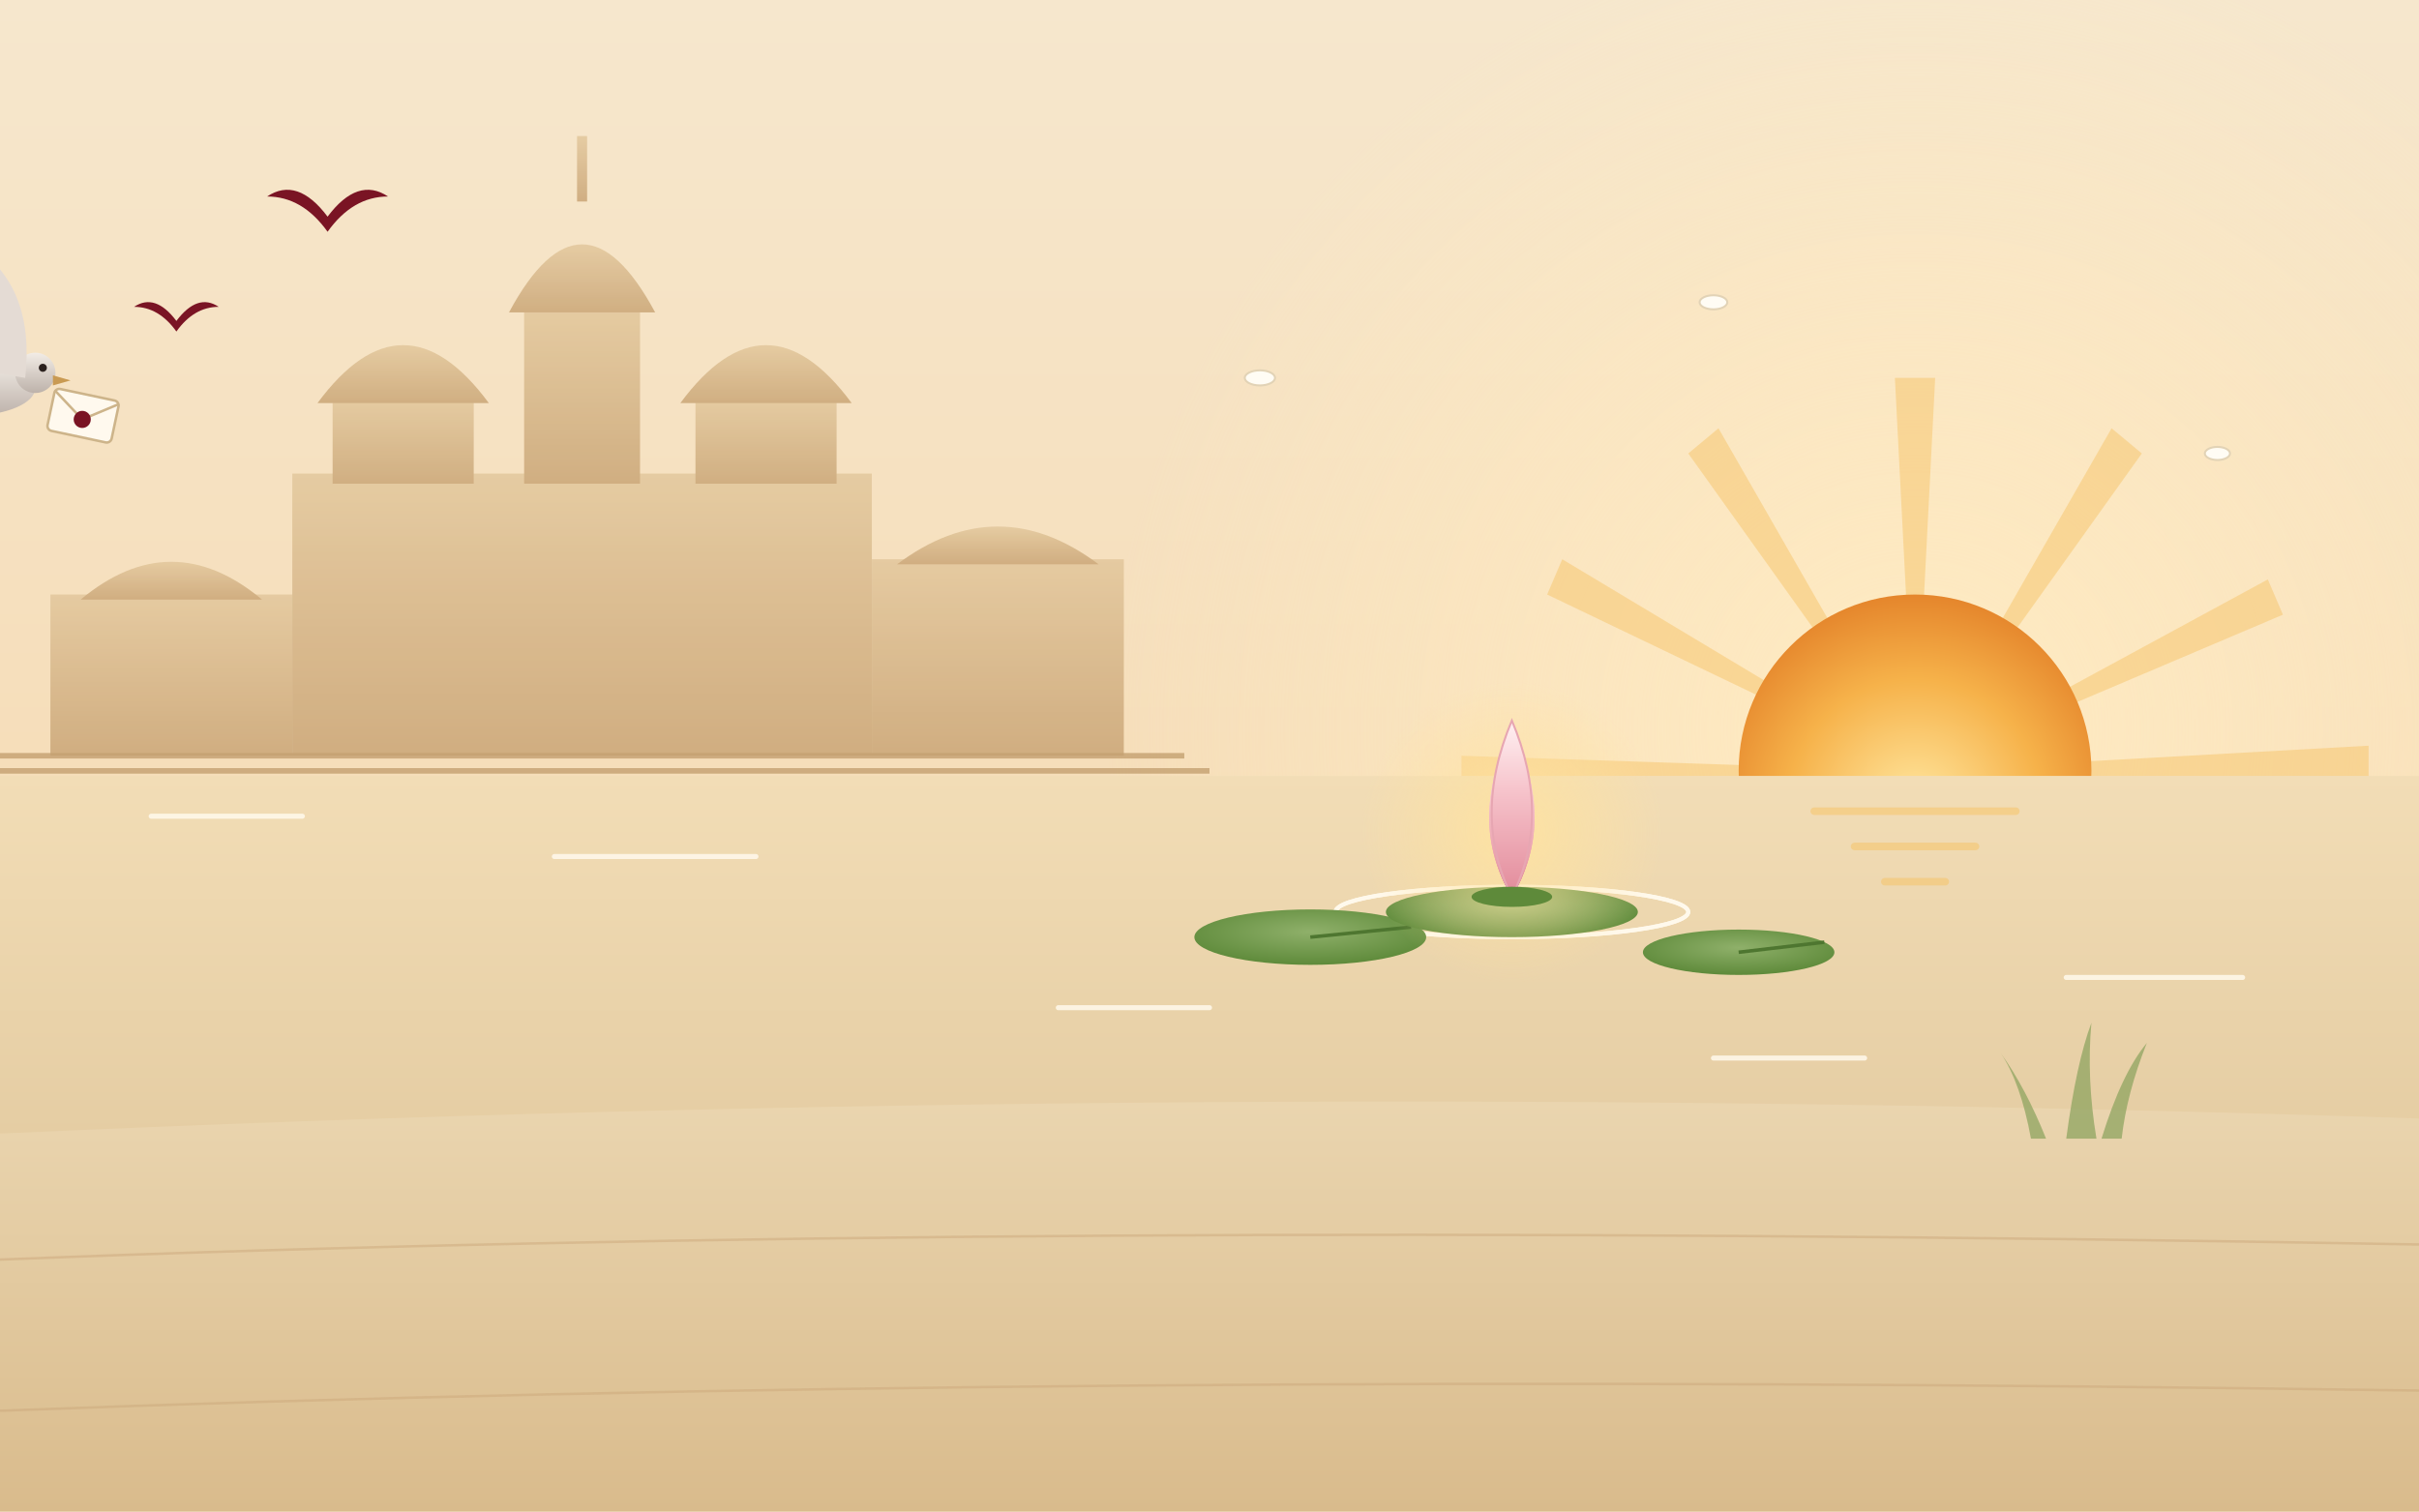
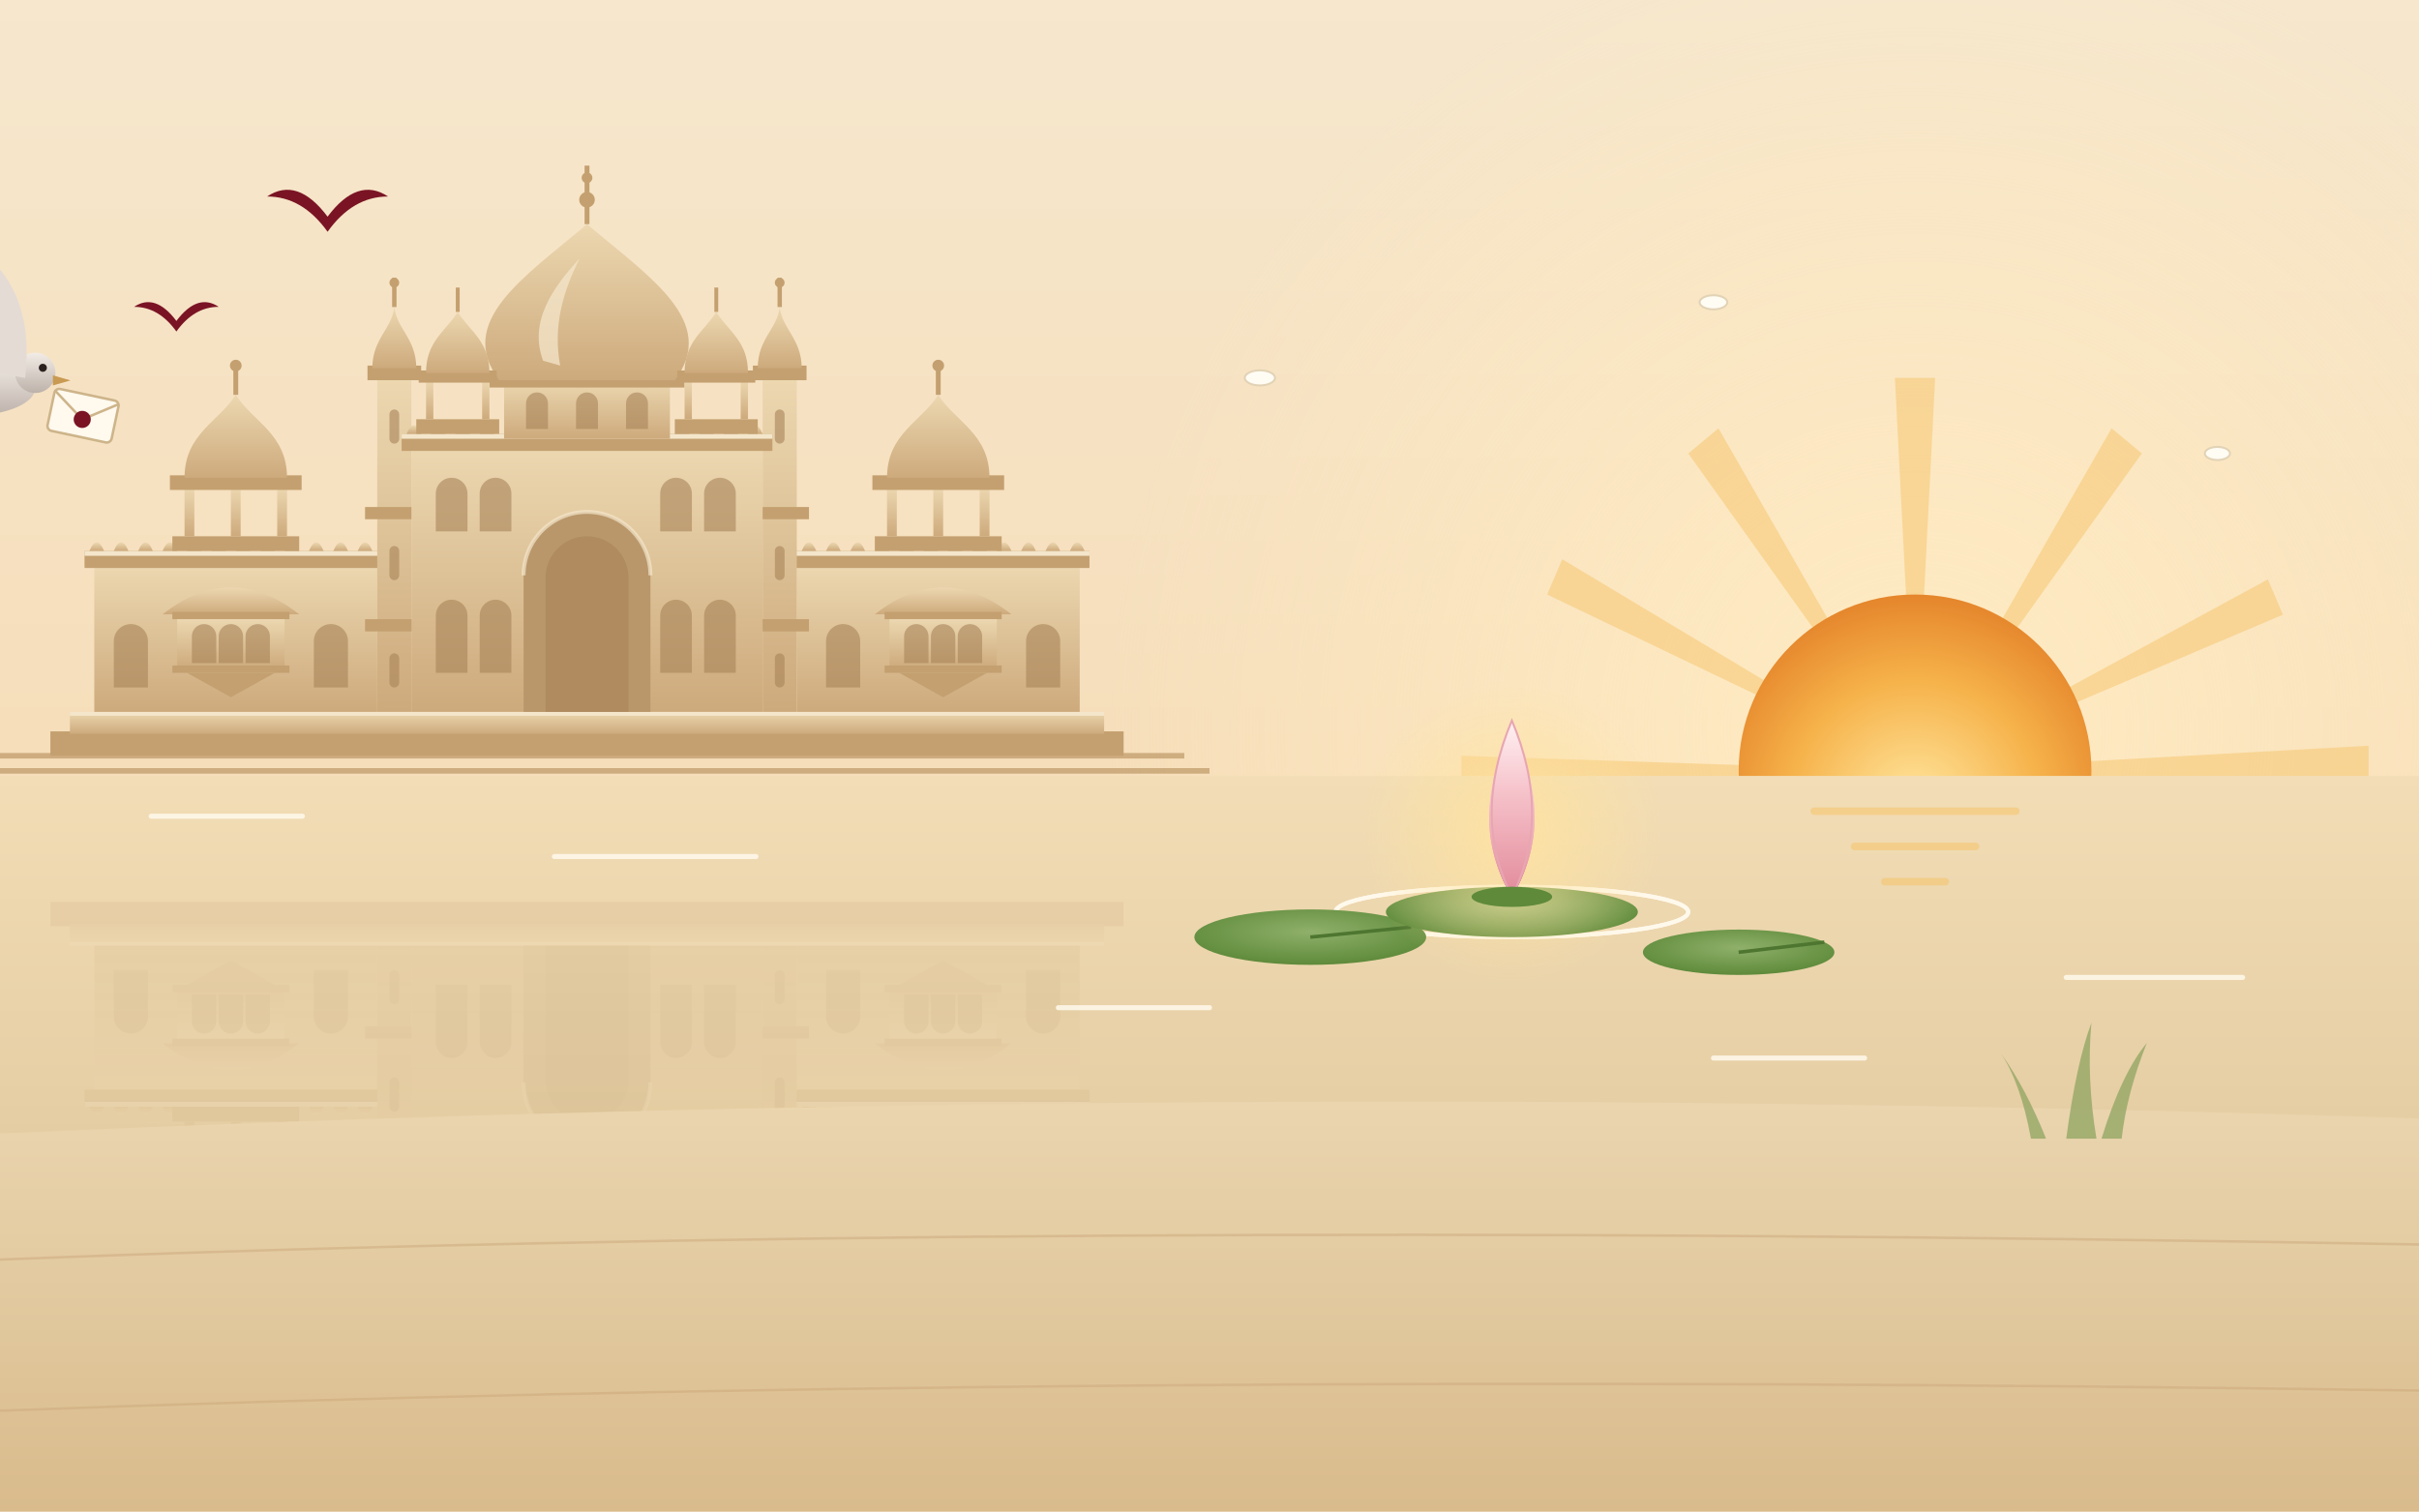
<svg xmlns="http://www.w3.org/2000/svg" viewBox="0 0 960 600">
  <defs>
+     <linearGradient id="kgPalA" x1="0" y1="0" x2="0" y2="1">
+       <stop offset="0" stop-color="#ECD7B0" />
+       <stop offset="1" stop-color="#CDAA7C" />
+     </linearGradient>
    <linearGradient id="kgSky" x1="0" y1="0" x2="0" y2="1">
      <stop offset="0" stop-color="#F6E7CD" />
      <stop offset=".55" stop-color="#F6DDB8" />
      <stop offset="1" stop-color="#F2D2A2" />
    </linearGradient>
    <radialGradient id="kgSkyGlow" cx=".5" cy=".5" r=".5">
      <stop offset="0" stop-color="#FFEBC2" />
      <stop offset="1" stop-color="#FFEBC2" stop-opacity="0" />
    </radialGradient>
    <radialGradient id="kgSunG" cx=".5" cy=".6" r=".6">
      <stop offset="0" stop-color="#FFE7A0" />
      <stop offset=".6" stop-color="#F6B24A" />
      <stop offset="1" stop-color="#E5862C" />
    </radialGradient>
    <linearGradient id="kgPal" x1="0" y1="0" x2="0" y2="1">
      <stop offset="0" stop-color="#E2C79C" />
      <stop offset="1" stop-color="#C9A576" />
    </linearGradient>
    <linearGradient id="kgRiver" x1="0" y1="0" x2="0" y2="1">
      <stop offset="0" stop-color="#F2DDB6" />
      <stop offset="1" stop-color="#E5CDA3" />
    </linearGradient>
    <linearGradient id="kgBank" x1="0" y1="0" x2="0" y2="1">
      <stop offset="0" stop-color="#EAD5AF" />
      <stop offset="1" stop-color="#D9BB8C" />
    </linearGradient>
    <linearGradient id="kgPetal" x1="0" y1="1" x2="0" y2="0">
      <stop offset="0" stop-color="#E28A9A" />
      <stop offset=".6" stop-color="#F6C3CB" />
      <stop offset="1" stop-color="#FFF1F2" />
    </linearGradient>
    <linearGradient id="kgPetalB" x1="0" y1="1" x2="0" y2="0">
      <stop offset="0" stop-color="#C9677A" />
      <stop offset="1" stop-color="#F3B6C1" />
    </linearGradient>
    <radialGradient id="kgPad" cx=".5" cy=".4" r=".6">
      <stop offset="0" stop-color="#8FB06A" />
      <stop offset="1" stop-color="#5E8A3A" />
    </radialGradient>
    <radialGradient id="kgLotusGlow" cx=".5" cy=".5" r=".5">
      <stop offset="0" stop-color="#FFE3A0" stop-opacity=".9" />
      <stop offset="1" stop-color="#FFE3A0" stop-opacity="0" />
    </radialGradient>
    <linearGradient id="kgDove" x1="0" y1="0" x2="0" y2="1">
      <stop offset="0" stop-color="#F2ECE6" />
      <stop offset="1" stop-color="#BDB2AA" />
    </linearGradient>
  </defs>
  <rect width="960" height="600" fill="url(#kgSky)" />
  <circle class="uj-sunglow" cx="760" cy="290" r="320" fill="url(#kgSkyGlow)" />
  <g class="kg-sunrays" fill="#F6C46A" opacity=".5">
    <path d="M760 306 L752 150 L768 150Z" />
    <path d="M760 306 L838 170 L850 180Z" />
    <path d="M760 306 L900 230 L906 244Z" />
    <path d="M760 306 L670 180 L682 170Z" />
    <path d="M760 306 L614 236 L620 222Z" />
    <path d="M760 306 L940 296 L940 312Z" />
    <path d="M760 306 L580 300 L580 314Z" />
  </g>
  <circle class="kg-sun" cx="760" cy="306" r="70" fill="url(#kgSunG)" />
-   <g fill="url(#kgPal)" opacity=".85">
-     <rect x="20" y="236" width="96" height="64" />
-     <path d="M32 238 Q68 208 104 238Z" />
-     <rect x="116" y="188" width="230" height="112" />
-     <rect x="132" y="158" width="56" height="34" />
-     <path d="M126 160 Q160 114 194 160Z" />
-     <rect x="276" y="158" width="56" height="34" />
-     <path d="M270 160 Q304 114 338 160Z" />
-     <rect x="208" y="122" width="46" height="70" />
-     <path d="M202 124 Q231 70 260 124Z" />
-     <rect x="229" y="54" width="4" height="26" />
-     <rect x="346" y="222" width="100" height="78" />
-     <path d="M356 224 Q396 194 436 224Z" />
+   <g transform="translate(20.0 58.0) scale(0.968)">
+     <g class="uj-palace">
+       <rect x="0" y="240" width="440" height="10" fill="#C4A070" />
+       <rect x="8" y="232" width="424" height="9" fill="url(#kgPalA)" />
+       <rect x="8" y="232" width="424" height="1.6" fill="#F4E6CB" />
+       <g>
+         <rect x="18" y="172" width="116" height="60" fill="url(#kgPalA)" />
+         <rect x="14" y="166" width="124" height="7" fill="#C4A070" />
+         <rect x="14" y="166" width="124" height="2" fill="#F4E6CB" />
+         <path d="M16 166 q3 -7 6 0Z" fill="url(#kgPalA)" />
+         <path d="M26 166 q3 -7 6 0Z" fill="url(#kgPalA)" />
+         <path d="M36 166 q3 -7 6 0Z" fill="url(#kgPalA)" />
+         <path d="M46 166 q3 -7 6 0Z" fill="url(#kgPalA)" />
+         <path d="M56 166 q3 -7 6 0Z" fill="url(#kgPalA)" />
+         <path d="M66 166 q3 -7 6 0Z" fill="url(#kgPalA)" />
+         <path d="M76 166 q3 -7 6 0Z" fill="url(#kgPalA)" />
+         <path d="M86 166 q3 -7 6 0Z" fill="url(#kgPalA)" />
+         <path d="M96 166 q3 -7 6 0Z" fill="url(#kgPalA)" />
+         <path d="M106 166 q3 -7 6 0Z" fill="url(#kgPalA)" />
+         <path d="M116 166 q3 -7 6 0Z" fill="url(#kgPalA)" />
+         <path d="M126 166 q3 -7 6 0Z" fill="url(#kgPalA)" />
+         <path d="M46 192 Q74 170 102 192Z" fill="url(#kgPalA)" />
+         <rect x="50" y="191" width="48" height="3" fill="#C4A070" />
+         <rect x="52" y="194" width="44" height="20" fill="url(#kgPalA)" />
+         <path d="M58 212 V201.0 A5.0 5.0 0 0 1 68 201.0 V212Z" fill="#A88458" opacity=".6" />
+         <path d="M69 212 V201.0 A5.0 5.0 0 0 1 79 201.0 V212Z" fill="#A88458" opacity=".6" />
+         <path d="M80 212 V201.0 A5.0 5.0 0 0 1 90 201.0 V212Z" fill="#A88458" opacity=".6" />
+         <rect x="50" y="213" width="48" height="3" fill="#C4A070" />
+         <path d="M56 216 L74 226 L92 216Z" fill="#C4A070" />
+         <path d="M26 222 V203.0 A7.0 7.0 0 0 1 40 203.0 V222Z" fill="#A88458" opacity=".6" />
+         <path d="M108 222 V203.0 A7.0 7.0 0 0 1 122 203.0 V222Z" fill="#A88458" opacity=".6" />
+         <rect x="50" y="160" width="52" height="6" fill="#C4A070" />
+         <rect x="55" y="140" width="4" height="20" fill="url(#kgPalA)" />
+         <rect x="74" y="140" width="4" height="20" fill="url(#kgPalA)" />
+         <rect x="93" y="140" width="4" height="20" fill="url(#kgPalA)" />
+         <rect x="49" y="135" width="54" height="6" fill="#C4A070" />
+         <path d="M55 136 C55 118 69 113 76 102 C83 113 97 118 97 136Z" fill="url(#kgPalA)" />
+         <path d="M76 102 V88" stroke="#C4A070" stroke-width="2" />
+         <circle cx="76" cy="90" r="2.4" fill="#C4A070" />
+         <rect x="134" y="96" width="14" height="136" fill="url(#kgPalA)" />
+         <rect x="129" y="148" width="24" height="5" fill="#C4A070" />
+         <rect x="129" y="194" width="24" height="5" fill="#C4A070" />
+         <rect x="130" y="90" width="22" height="6" fill="#C4A070" />
+         <path d="M132 91 C132 79 140 75 141 66 C142 75 150 79 150 91Z" fill="url(#kgPalA)" />
+         <path d="M141 66 V54" stroke="#C4A070" stroke-width="1.8" />
+         <circle cx="141" cy="56" r="2" fill="#C4A070" />
+         <rect x="139" y="108" width="4" height="14" rx="2" fill="#A88458" opacity=".6" />
+         <rect x="139" y="164" width="4" height="14" rx="2" fill="#A88458" opacity=".6" />
+         <rect x="139" y="208" width="4" height="14" rx="2" fill="#A88458" opacity=".6" />
+       </g>
+       <g transform="translate(440 0) scale(-1 1)">
+         <rect x="18" y="172" width="116" height="60" fill="url(#kgPalA)" />
+         <rect x="14" y="166" width="124" height="7" fill="#C4A070" />
+         <rect x="14" y="166" width="124" height="2" fill="#F4E6CB" />
+         <path d="M16 166 q3 -7 6 0Z" fill="url(#kgPalA)" />
+         <path d="M26 166 q3 -7 6 0Z" fill="url(#kgPalA)" />
+         <path d="M36 166 q3 -7 6 0Z" fill="url(#kgPalA)" />
+         <path d="M46 166 q3 -7 6 0Z" fill="url(#kgPalA)" />
+         <path d="M56 166 q3 -7 6 0Z" fill="url(#kgPalA)" />
+         <path d="M66 166 q3 -7 6 0Z" fill="url(#kgPalA)" />
+         <path d="M76 166 q3 -7 6 0Z" fill="url(#kgPalA)" />
+         <path d="M86 166 q3 -7 6 0Z" fill="url(#kgPalA)" />
+         <path d="M96 166 q3 -7 6 0Z" fill="url(#kgPalA)" />
+         <path d="M106 166 q3 -7 6 0Z" fill="url(#kgPalA)" />
+         <path d="M116 166 q3 -7 6 0Z" fill="url(#kgPalA)" />
+         <path d="M126 166 q3 -7 6 0Z" fill="url(#kgPalA)" />
+         <path d="M46 192 Q74 170 102 192Z" fill="url(#kgPalA)" />
+         <rect x="50" y="191" width="48" height="3" fill="#C4A070" />
+         <rect x="52" y="194" width="44" height="20" fill="url(#kgPalA)" />
+         <path d="M58 212 V201.0 A5.0 5.0 0 0 1 68 201.0 V212Z" fill="#A88458" opacity=".6" />
+         <path d="M69 212 V201.0 A5.0 5.0 0 0 1 79 201.0 V212Z" fill="#A88458" opacity=".6" />
+         <path d="M80 212 V201.0 A5.0 5.0 0 0 1 90 201.0 V212Z" fill="#A88458" opacity=".6" />
+         <rect x="50" y="213" width="48" height="3" fill="#C4A070" />
+         <path d="M56 216 L74 226 L92 216Z" fill="#C4A070" />
+         <path d="M26 222 V203.0 A7.0 7.0 0 0 1 40 203.0 V222Z" fill="#A88458" opacity=".6" />
+         <path d="M108 222 V203.0 A7.0 7.0 0 0 1 122 203.0 V222Z" fill="#A88458" opacity=".6" />
+         <rect x="50" y="160" width="52" height="6" fill="#C4A070" />
+         <rect x="55" y="140" width="4" height="20" fill="url(#kgPalA)" />
+         <rect x="74" y="140" width="4" height="20" fill="url(#kgPalA)" />
+         <rect x="93" y="140" width="4" height="20" fill="url(#kgPalA)" />
+         <rect x="49" y="135" width="54" height="6" fill="#C4A070" />
+         <path d="M55 136 C55 118 69 113 76 102 C83 113 97 118 97 136Z" fill="url(#kgPalA)" />
+         <path d="M76 102 V88" stroke="#C4A070" stroke-width="2" />
+         <circle cx="76" cy="90" r="2.4" fill="#C4A070" />
+         <rect x="134" y="96" width="14" height="136" fill="url(#kgPalA)" />
+         <rect x="129" y="148" width="24" height="5" fill="#C4A070" />
+         <rect x="129" y="194" width="24" height="5" fill="#C4A070" />
+         <rect x="130" y="90" width="22" height="6" fill="#C4A070" />
+         <path d="M132 91 C132 79 140 75 141 66 C142 75 150 79 150 91Z" fill="url(#kgPalA)" />
+         <path d="M141 66 V54" stroke="#C4A070" stroke-width="1.8" />
+         <circle cx="141" cy="56" r="2" fill="#C4A070" />
+         <rect x="139" y="108" width="4" height="14" rx="2" fill="#A88458" opacity=".6" />
+         <rect x="139" y="164" width="4" height="14" rx="2" fill="#A88458" opacity=".6" />
+         <rect x="139" y="208" width="4" height="14" rx="2" fill="#A88458" opacity=".6" />
+       </g>
+       <rect x="148" y="124" width="144" height="108" fill="url(#kgPalA)" />
+       <rect x="144" y="118" width="152" height="7" fill="#C4A070" />
+       <rect x="144" y="118" width="152" height="2" fill="#F4E6CB" />
+       <path d="M146 118 q3 -7 6 0Z" fill="url(#kgPalA)" />
+       <path d="M156 118 q3 -7 6 0Z" fill="url(#kgPalA)" />
+       <path d="M166 118 q3 -7 6 0Z" fill="url(#kgPalA)" />
+       <path d="M176 118 q3 -7 6 0Z" fill="url(#kgPalA)" />
+       <path d="M186 118 q3 -7 6 0Z" fill="url(#kgPalA)" />
+       <path d="M196 118 q3 -7 6 0Z" fill="url(#kgPalA)" />
+       <path d="M206 118 q3 -7 6 0Z" fill="url(#kgPalA)" />
+       <path d="M216 118 q3 -7 6 0Z" fill="url(#kgPalA)" />
+       <path d="M226 118 q3 -7 6 0Z" fill="url(#kgPalA)" />
+       <path d="M236 118 q3 -7 6 0Z" fill="url(#kgPalA)" />
+       <path d="M246 118 q3 -7 6 0Z" fill="url(#kgPalA)" />
+       <path d="M256 118 q3 -7 6 0Z" fill="url(#kgPalA)" />
+       <path d="M266 118 q3 -7 6 0Z" fill="url(#kgPalA)" />
+       <path d="M276 118 q3 -7 6 0Z" fill="url(#kgPalA)" />
+       <path d="M286 118 q3 -7 6 0Z" fill="url(#kgPalA)" />
+       <path d="M194 232 V176.0 A26.0 26.0 0 0 1 246 176.0 V232Z" fill="#B9976A" />
+       <path d="M203 232 V177.0 A17.0 17.0 0 0 1 237 177.0 V232Z" fill="#A88458" opacity=".6" />
+       <path d="M194 176 A26 26 0 0 1 246 176" fill="none" stroke="#F4E6CB" stroke-width="1.6" opacity=".7" />
+       <path d="M158 158 V142.5 A6.5 6.5 0 0 1 171 142.5 V158Z" fill="#A88458" opacity=".6" />
+       <path d="M158 216 V192.5 A6.5 6.5 0 0 1 171 192.5 V216Z" fill="#A88458" opacity=".6" />
+       <path d="M176 158 V142.5 A6.5 6.5 0 0 1 189 142.5 V158Z" fill="#A88458" opacity=".6" />
+       <path d="M176 216 V192.5 A6.5 6.5 0 0 1 189 192.5 V216Z" fill="#A88458" opacity=".6" />
+       <path d="M250 158 V142.5 A6.5 6.5 0 0 1 263 142.5 V158Z" fill="#A88458" opacity=".6" />
+       <path d="M250 216 V192.5 A6.5 6.5 0 0 1 263 192.5 V216Z" fill="#A88458" opacity=".6" />
+       <path d="M268 158 V142.5 A6.5 6.5 0 0 1 281 142.5 V158Z" fill="#A88458" opacity=".6" />
+       <path d="M268 216 V192.5 A6.5 6.5 0 0 1 281 192.5 V216Z" fill="#A88458" opacity=".6" />
+       <rect x="186" y="96" width="68" height="24" fill="url(#kgPalA)" />
+       <path d="M195 116 V105.5 A4.5 4.5 0 0 1 204 105.5 V116Z" fill="#A88458" opacity=".6" />
+       <path d="M215.5 116 V105.5 A4.5 4.5 0 0 1 224.5 105.5 V116Z" fill="#A88458" opacity=".6" />
+       <path d="M236 116 V105.5 A4.5 4.5 0 0 1 245 105.5 V116Z" fill="#A88458" opacity=".6" />
+       <rect x="180" y="94" width="80" height="5" fill="#C4A070" />
+       <path d="M184 96 C166 72 194 54 220 32 C246 54 274 72 256 96Z" fill="url(#kgPalA)" />
+       <path d="M202 88 C196 72 206 58 217 46 C210 60 206 74 209 90Z" fill="#F4E6CB" opacity=".75" />
+       <path d="M220 32 V8" stroke="#C4A070" stroke-width="2" />
+       <circle cx="220" cy="22" r="3.2" fill="#C4A070" />
+       <circle cx="220" cy="13" r="2.2" fill="#C4A070" />
+       <rect x="150" y="112" width="34" height="6" fill="#C4A070" />
+       <rect x="154" y="96" width="3" height="16" fill="url(#kgPalA)" />
+       <rect x="177" y="96" width="3" height="16" fill="url(#kgPalA)" />
+       <rect x="151" y="92" width="32" height="5" fill="#C4A070" />
+       <path d="M154 93 C154 80 162 76 167 68 C172 76 180 80 180 93Z" fill="url(#kgPalA)" />
+       <path d="M167 68 V58" stroke="#C4A070" stroke-width="1.6" />
+       <rect x="256" y="112" width="34" height="6" fill="#C4A070" />
+       <rect x="260" y="96" width="3" height="16" fill="url(#kgPalA)" />
+       <rect x="283" y="96" width="3" height="16" fill="url(#kgPalA)" />
+       <rect x="257" y="92" width="32" height="5" fill="#C4A070" />
+       <path d="M260 93 C260 80 268 76 273 68 C278 76 286 80 286 93Z" fill="url(#kgPalA)" />
+       <path d="M273 68 V58" stroke="#C4A070" stroke-width="1.6" />
+     </g>
  </g>
  <g stroke="#C4A070" stroke-width="2.2" opacity=".8">
    <line x1="0" y1="300" x2="470" y2="300" />
    <line x1="0" y1="306" x2="480" y2="306" />
  </g>
  <rect x="0" y="308" width="960" height="142" fill="url(#kgRiver)" />
+   <clipPath id="kgRivClip">
+     <rect x="0" y="308" width="960" height="142" />
+   </clipPath>
+   <g clip-path="url(#kgRivClip)" opacity=".16">
+     <g transform="translate(20.0 600.0) scale(0.968 -0.968)">
+       <g class="uj-palace">
+         <rect x="0" y="240" width="440" height="10" fill="#C4A070" />
+         <rect x="8" y="232" width="424" height="9" fill="url(#kgPalA)" />
+         <rect x="8" y="232" width="424" height="1.6" fill="#F4E6CB" />
+         <g>
+           <rect x="18" y="172" width="116" height="60" fill="url(#kgPalA)" />
+           <rect x="14" y="166" width="124" height="7" fill="#C4A070" />
+           <rect x="14" y="166" width="124" height="2" fill="#F4E6CB" />
+           <path d="M16 166 q3 -7 6 0Z" fill="url(#kgPalA)" />
+           <path d="M26 166 q3 -7 6 0Z" fill="url(#kgPalA)" />
+           <path d="M36 166 q3 -7 6 0Z" fill="url(#kgPalA)" />
+           <path d="M46 166 q3 -7 6 0Z" fill="url(#kgPalA)" />
+           <path d="M56 166 q3 -7 6 0Z" fill="url(#kgPalA)" />
+           <path d="M66 166 q3 -7 6 0Z" fill="url(#kgPalA)" />
+           <path d="M76 166 q3 -7 6 0Z" fill="url(#kgPalA)" />
+           <path d="M86 166 q3 -7 6 0Z" fill="url(#kgPalA)" />
+           <path d="M96 166 q3 -7 6 0Z" fill="url(#kgPalA)" />
+           <path d="M106 166 q3 -7 6 0Z" fill="url(#kgPalA)" />
+           <path d="M116 166 q3 -7 6 0Z" fill="url(#kgPalA)" />
+           <path d="M126 166 q3 -7 6 0Z" fill="url(#kgPalA)" />
+           <path d="M46 192 Q74 170 102 192Z" fill="url(#kgPalA)" />
+           <rect x="50" y="191" width="48" height="3" fill="#C4A070" />
+           <rect x="52" y="194" width="44" height="20" fill="url(#kgPalA)" />
+           <path d="M58 212 V201.0 A5.0 5.0 0 0 1 68 201.0 V212Z" fill="#A88458" opacity=".6" />
+           <path d="M69 212 V201.0 A5.0 5.0 0 0 1 79 201.0 V212Z" fill="#A88458" opacity=".6" />
+           <path d="M80 212 V201.0 A5.0 5.0 0 0 1 90 201.0 V212Z" fill="#A88458" opacity=".6" />
+           <rect x="50" y="213" width="48" height="3" fill="#C4A070" />
+           <path d="M56 216 L74 226 L92 216Z" fill="#C4A070" />
+           <path d="M26 222 V203.0 A7.0 7.0 0 0 1 40 203.0 V222Z" fill="#A88458" opacity=".6" />
+           <path d="M108 222 V203.0 A7.0 7.0 0 0 1 122 203.0 V222Z" fill="#A88458" opacity=".6" />
+           <rect x="50" y="160" width="52" height="6" fill="#C4A070" />
+           <rect x="55" y="140" width="4" height="20" fill="url(#kgPalA)" />
+           <rect x="74" y="140" width="4" height="20" fill="url(#kgPalA)" />
+           <rect x="93" y="140" width="4" height="20" fill="url(#kgPalA)" />
+           <rect x="49" y="135" width="54" height="6" fill="#C4A070" />
+           <path d="M55 136 C55 118 69 113 76 102 C83 113 97 118 97 136Z" fill="url(#kgPalA)" />
+           <path d="M76 102 V88" stroke="#C4A070" stroke-width="2" />
+           <circle cx="76" cy="90" r="2.4" fill="#C4A070" />
+           <rect x="134" y="96" width="14" height="136" fill="url(#kgPalA)" />
+           <rect x="129" y="148" width="24" height="5" fill="#C4A070" />
+           <rect x="129" y="194" width="24" height="5" fill="#C4A070" />
+           <rect x="130" y="90" width="22" height="6" fill="#C4A070" />
+           <path d="M132 91 C132 79 140 75 141 66 C142 75 150 79 150 91Z" fill="url(#kgPalA)" />
+           <path d="M141 66 V54" stroke="#C4A070" stroke-width="1.8" />
+           <circle cx="141" cy="56" r="2" fill="#C4A070" />
+           <rect x="139" y="108" width="4" height="14" rx="2" fill="#A88458" opacity=".6" />
+           <rect x="139" y="164" width="4" height="14" rx="2" fill="#A88458" opacity=".6" />
+           <rect x="139" y="208" width="4" height="14" rx="2" fill="#A88458" opacity=".6" />
+         </g>
+         <g transform="translate(440 0) scale(-1 1)">
+           <rect x="18" y="172" width="116" height="60" fill="url(#kgPalA)" />
+           <rect x="14" y="166" width="124" height="7" fill="#C4A070" />
+           <rect x="14" y="166" width="124" height="2" fill="#F4E6CB" />
+           <path d="M16 166 q3 -7 6 0Z" fill="url(#kgPalA)" />
+           <path d="M26 166 q3 -7 6 0Z" fill="url(#kgPalA)" />
+           <path d="M36 166 q3 -7 6 0Z" fill="url(#kgPalA)" />
+           <path d="M46 166 q3 -7 6 0Z" fill="url(#kgPalA)" />
+           <path d="M56 166 q3 -7 6 0Z" fill="url(#kgPalA)" />
+           <path d="M66 166 q3 -7 6 0Z" fill="url(#kgPalA)" />
+           <path d="M76 166 q3 -7 6 0Z" fill="url(#kgPalA)" />
+           <path d="M86 166 q3 -7 6 0Z" fill="url(#kgPalA)" />
+           <path d="M96 166 q3 -7 6 0Z" fill="url(#kgPalA)" />
+           <path d="M106 166 q3 -7 6 0Z" fill="url(#kgPalA)" />
+           <path d="M116 166 q3 -7 6 0Z" fill="url(#kgPalA)" />
+           <path d="M126 166 q3 -7 6 0Z" fill="url(#kgPalA)" />
+           <path d="M46 192 Q74 170 102 192Z" fill="url(#kgPalA)" />
+           <rect x="50" y="191" width="48" height="3" fill="#C4A070" />
+           <rect x="52" y="194" width="44" height="20" fill="url(#kgPalA)" />
+           <path d="M58 212 V201.0 A5.0 5.0 0 0 1 68 201.0 V212Z" fill="#A88458" opacity=".6" />
+           <path d="M69 212 V201.0 A5.0 5.0 0 0 1 79 201.0 V212Z" fill="#A88458" opacity=".6" />
+           <path d="M80 212 V201.0 A5.0 5.0 0 0 1 90 201.0 V212Z" fill="#A88458" opacity=".6" />
+           <rect x="50" y="213" width="48" height="3" fill="#C4A070" />
+           <path d="M56 216 L74 226 L92 216Z" fill="#C4A070" />
+           <path d="M26 222 V203.0 A7.0 7.0 0 0 1 40 203.0 V222Z" fill="#A88458" opacity=".6" />
+           <path d="M108 222 V203.0 A7.0 7.0 0 0 1 122 203.0 V222Z" fill="#A88458" opacity=".6" />
+           <rect x="50" y="160" width="52" height="6" fill="#C4A070" />
+           <rect x="55" y="140" width="4" height="20" fill="url(#kgPalA)" />
+           <rect x="74" y="140" width="4" height="20" fill="url(#kgPalA)" />
+           <rect x="93" y="140" width="4" height="20" fill="url(#kgPalA)" />
+           <rect x="49" y="135" width="54" height="6" fill="#C4A070" />
+           <path d="M55 136 C55 118 69 113 76 102 C83 113 97 118 97 136Z" fill="url(#kgPalA)" />
+           <path d="M76 102 V88" stroke="#C4A070" stroke-width="2" />
+           <circle cx="76" cy="90" r="2.4" fill="#C4A070" />
+           <rect x="134" y="96" width="14" height="136" fill="url(#kgPalA)" />
+           <rect x="129" y="148" width="24" height="5" fill="#C4A070" />
+           <rect x="129" y="194" width="24" height="5" fill="#C4A070" />
+           <rect x="130" y="90" width="22" height="6" fill="#C4A070" />
+           <path d="M132 91 C132 79 140 75 141 66 C142 75 150 79 150 91Z" fill="url(#kgPalA)" />
+           <path d="M141 66 V54" stroke="#C4A070" stroke-width="1.8" />
+           <circle cx="141" cy="56" r="2" fill="#C4A070" />
+           <rect x="139" y="108" width="4" height="14" rx="2" fill="#A88458" opacity=".6" />
+           <rect x="139" y="164" width="4" height="14" rx="2" fill="#A88458" opacity=".6" />
+           <rect x="139" y="208" width="4" height="14" rx="2" fill="#A88458" opacity=".6" />
+         </g>
+         <rect x="148" y="124" width="144" height="108" fill="url(#kgPalA)" />
+         <rect x="144" y="118" width="152" height="7" fill="#C4A070" />
+         <rect x="144" y="118" width="152" height="2" fill="#F4E6CB" />
+         <path d="M146 118 q3 -7 6 0Z" fill="url(#kgPalA)" />
+         <path d="M156 118 q3 -7 6 0Z" fill="url(#kgPalA)" />
+         <path d="M166 118 q3 -7 6 0Z" fill="url(#kgPalA)" />
+         <path d="M176 118 q3 -7 6 0Z" fill="url(#kgPalA)" />
+         <path d="M186 118 q3 -7 6 0Z" fill="url(#kgPalA)" />
+         <path d="M196 118 q3 -7 6 0Z" fill="url(#kgPalA)" />
+         <path d="M206 118 q3 -7 6 0Z" fill="url(#kgPalA)" />
+         <path d="M216 118 q3 -7 6 0Z" fill="url(#kgPalA)" />
+         <path d="M226 118 q3 -7 6 0Z" fill="url(#kgPalA)" />
+         <path d="M236 118 q3 -7 6 0Z" fill="url(#kgPalA)" />
+         <path d="M246 118 q3 -7 6 0Z" fill="url(#kgPalA)" />
+         <path d="M256 118 q3 -7 6 0Z" fill="url(#kgPalA)" />
+         <path d="M266 118 q3 -7 6 0Z" fill="url(#kgPalA)" />
+         <path d="M276 118 q3 -7 6 0Z" fill="url(#kgPalA)" />
+         <path d="M286 118 q3 -7 6 0Z" fill="url(#kgPalA)" />
+         <path d="M194 232 V176.0 A26.0 26.0 0 0 1 246 176.0 V232Z" fill="#B9976A" />
+         <path d="M203 232 V177.0 A17.0 17.0 0 0 1 237 177.0 V232Z" fill="#A88458" opacity=".6" />
+         <path d="M194 176 A26 26 0 0 1 246 176" fill="none" stroke="#F4E6CB" stroke-width="1.6" opacity=".7" />
+         <path d="M158 158 V142.5 A6.5 6.5 0 0 1 171 142.5 V158Z" fill="#A88458" opacity=".6" />
+         <path d="M158 216 V192.5 A6.5 6.5 0 0 1 171 192.5 V216Z" fill="#A88458" opacity=".6" />
+         <path d="M176 158 V142.5 A6.5 6.5 0 0 1 189 142.5 V158Z" fill="#A88458" opacity=".6" />
+         <path d="M176 216 V192.5 A6.5 6.5 0 0 1 189 192.5 V216Z" fill="#A88458" opacity=".6" />
+         <path d="M250 158 V142.5 A6.5 6.5 0 0 1 263 142.5 V158Z" fill="#A88458" opacity=".6" />
+         <path d="M250 216 V192.5 A6.5 6.5 0 0 1 263 192.5 V216Z" fill="#A88458" opacity=".6" />
+         <path d="M268 158 V142.5 A6.5 6.5 0 0 1 281 142.5 V158Z" fill="#A88458" opacity=".6" />
+         <path d="M268 216 V192.5 A6.5 6.5 0 0 1 281 192.5 V216Z" fill="#A88458" opacity=".6" />
+         <rect x="186" y="96" width="68" height="24" fill="url(#kgPalA)" />
+         <path d="M195 116 V105.5 A4.5 4.5 0 0 1 204 105.5 V116Z" fill="#A88458" opacity=".6" />
+         <path d="M215.5 116 V105.5 A4.5 4.5 0 0 1 224.5 105.5 V116Z" fill="#A88458" opacity=".6" />
+         <path d="M236 116 V105.5 A4.5 4.5 0 0 1 245 105.5 V116Z" fill="#A88458" opacity=".6" />
+         <rect x="180" y="94" width="80" height="5" fill="#C4A070" />
+         <path d="M184 96 C166 72 194 54 220 32 C246 54 274 72 256 96Z" fill="url(#kgPalA)" />
+         <path d="M202 88 C196 72 206 58 217 46 C210 60 206 74 209 90Z" fill="#F4E6CB" opacity=".75" />
+         <path d="M220 32 V8" stroke="#C4A070" stroke-width="2" />
+         <circle cx="220" cy="22" r="3.2" fill="#C4A070" />
+         <circle cx="220" cy="13" r="2.2" fill="#C4A070" />
+         <rect x="150" y="112" width="34" height="6" fill="#C4A070" />
+         <rect x="154" y="96" width="3" height="16" fill="url(#kgPalA)" />
+         <rect x="177" y="96" width="3" height="16" fill="url(#kgPalA)" />
+         <rect x="151" y="92" width="32" height="5" fill="#C4A070" />
+         <path d="M154 93 C154 80 162 76 167 68 C172 76 180 80 180 93Z" fill="url(#kgPalA)" />
+         <path d="M167 68 V58" stroke="#C4A070" stroke-width="1.6" />
+         <rect x="256" y="112" width="34" height="6" fill="#C4A070" />
+         <rect x="260" y="96" width="3" height="16" fill="url(#kgPalA)" />
+         <rect x="283" y="96" width="3" height="16" fill="url(#kgPalA)" />
+         <rect x="257" y="92" width="32" height="5" fill="#C4A070" />
+         <path d="M260 93 C260 80 268 76 273 68 C278 76 286 80 286 93Z" fill="url(#kgPalA)" />
+         <path d="M273 68 V58" stroke="#C4A070" stroke-width="1.6" />
+       </g>
+     </g>
+   </g>
  <g stroke="#F6C46A" stroke-width="3" stroke-linecap="round" opacity=".55">
    <line x1="720" y1="322" x2="800" y2="322" />
    <line x1="736" y1="336" x2="784" y2="336" />
    <line x1="748" y1="350" x2="772" y2="350" />
  </g>
  <g class="uj-shimmer" stroke="#FFF9EC" stroke-width="2" stroke-linecap="round" opacity=".85">
    <line x1="60" y1="324" x2="120" y2="324" />
    <line x1="220" y1="340" x2="300" y2="340" />
    <line x1="420" y1="400" x2="480" y2="400" />
    <line x1="820" y1="388" x2="890" y2="388" />
    <line x1="680" y1="420" x2="740" y2="420" />
  </g>
  <g>
    <ellipse class="kg-ripple" cx="600" cy="362" rx="70" ry="10" fill="none" stroke="#FFF9EC" stroke-width="1.6" />
    <ellipse class="kg-ripple" cx="600" cy="362" rx="70" ry="10" fill="none" stroke="#FFF9EC" stroke-width="1.6" />
    <ellipse cx="520" cy="372" rx="46" ry="11" fill="url(#kgPad)" />
    <path d="M520 372 L560 368" stroke="#4E7630" stroke-width="1.4" />
    <ellipse cx="690" cy="378" rx="38" ry="9" fill="url(#kgPad)" />
    <path d="M690 378 L724 374" stroke="#4E7630" stroke-width="1.4" />
    <ellipse cx="600" cy="362" rx="50" ry="10" fill="url(#kgPad)" />
    <circle class="kg-glowl" cx="600" cy="330" r="60" fill="url(#kgLotusGlow)" />
    <path class="kg-pl2" d="M600 356 Q584 330 600 296 Q616 330 600 356Z" fill="url(#kgPetalB)" />
    <path class="kg-pr2" d="M600 356 Q584 330 600 296 Q616 330 600 356Z" fill="url(#kgPetalB)" />
    <path class="kg-pl1" d="M600 356 Q582 326 600 290 Q618 326 600 356Z" fill="url(#kgPetal)" />
    <path class="kg-pr1" d="M600 356 Q582 326 600 290 Q618 326 600 356Z" fill="url(#kgPetal)" />
    <path d="M600 356 Q584 324 600 286 Q616 324 600 356Z" fill="url(#kgPetal)" stroke="#E7A6B2" stroke-width=".8" />
    <ellipse cx="600" cy="356" rx="16" ry="4" fill="#5E8A3A" />
  </g>
  <path d="M0 450 Q480 428 960 444 V600 H0Z" fill="url(#kgBank)" />
  <g stroke="#C9A578" stroke-width="1" opacity=".45" fill="none">
    <path d="M0 500 Q400 484 960 494" />
    <path d="M0 560 Q420 544 960 552" />
  </g>
  <g fill="#8FA460" opacity=".75">
    <path d="M820 452 q4 -30 10 -46 q-2 22 2 46Z" />
    <path d="M834 452 q8 -26 18 -38 q-8 20 -10 38Z" />
    <path d="M806 452 q-4 -22 -12 -34 q10 14 18 34Z" />
  </g>
  <g fill="#7A1424">
    <g class="uj-b1" transform="translate(130 84)">
      <g class="uj-bird-fly">
        <path class="uj-bird-wing" d="M-24 -6 Q-12 -14 0 2 Q12 -14 24 -6 Q10 -6 0 8 Q-10 -6 -24 -6Z" />
      </g>
    </g>
    <g class="uj-b2" transform="translate(70 126) scale(.7)">
      <g class="uj-bird-fly">
        <path class="uj-bird-wing" d="M-24 -6 Q-12 -14 0 2 Q12 -14 24 -6 Q10 -6 0 8 Q-10 -6 -24 -6Z" />
      </g>
    </g>
  </g>
  <g class="kg-flyer">
    <g transform="translate(0 150)">
      <g class="kg-bob">
        <path class="kg-wing" d="M-6 -4 Q-20 -38 -40 -44 Q-22 -16 -18 0Z" fill="#CFC5BE" />
        <path d="M-34 4 L-52 -2 L-50 10Z" fill="#A99E98" />
        <ellipse cx="-12" cy="4" rx="26" ry="11" fill="url(#kgDove)" />
        <circle cx="14" cy="-2" r="8" fill="url(#kgDove)" />
        <circle cx="17" cy="-4" r="1.6" fill="#2B211E" />
        <path d="M21 -1 L28 1 L21 3Z" fill="#C99A52" />
        <g transform="translate(22 4) rotate(12)">
          <rect x="0" y="0" width="26" height="17" rx="2" fill="#FFF9EE" stroke="#CDB48A" stroke-width="1" />
          <path d="M0 1 L13 10 L26 1" fill="none" stroke="#CDB48A" stroke-width="1" />
          <circle cx="13" cy="10" r="3.4" fill="#7A1424" />
        </g>
        <path class="kg-wing" d="M-2 -2 Q4 -40 -10 -52 Q14 -36 10 0Z" fill="#E4DBD4" />
      </g>
    </g>
  </g>
  <g fill="#FFFCF4" stroke="#E2D3B6" stroke-width=".8">
    <g class="uj-p1" transform="translate(500 150)">
      <g class="uj-petal">
        <ellipse rx="6" ry="3" />
      </g>
    </g>
    <g class="uj-p2" transform="translate(680 120)">
      <g class="uj-petal">
        <ellipse rx="5.5" ry="2.8" />
      </g>
    </g>
    <g class="uj-p3" transform="translate(880 180)">
      <g class="uj-petal">
        <ellipse rx="5" ry="2.6" />
      </g>
    </g>
  </g>
</svg>
